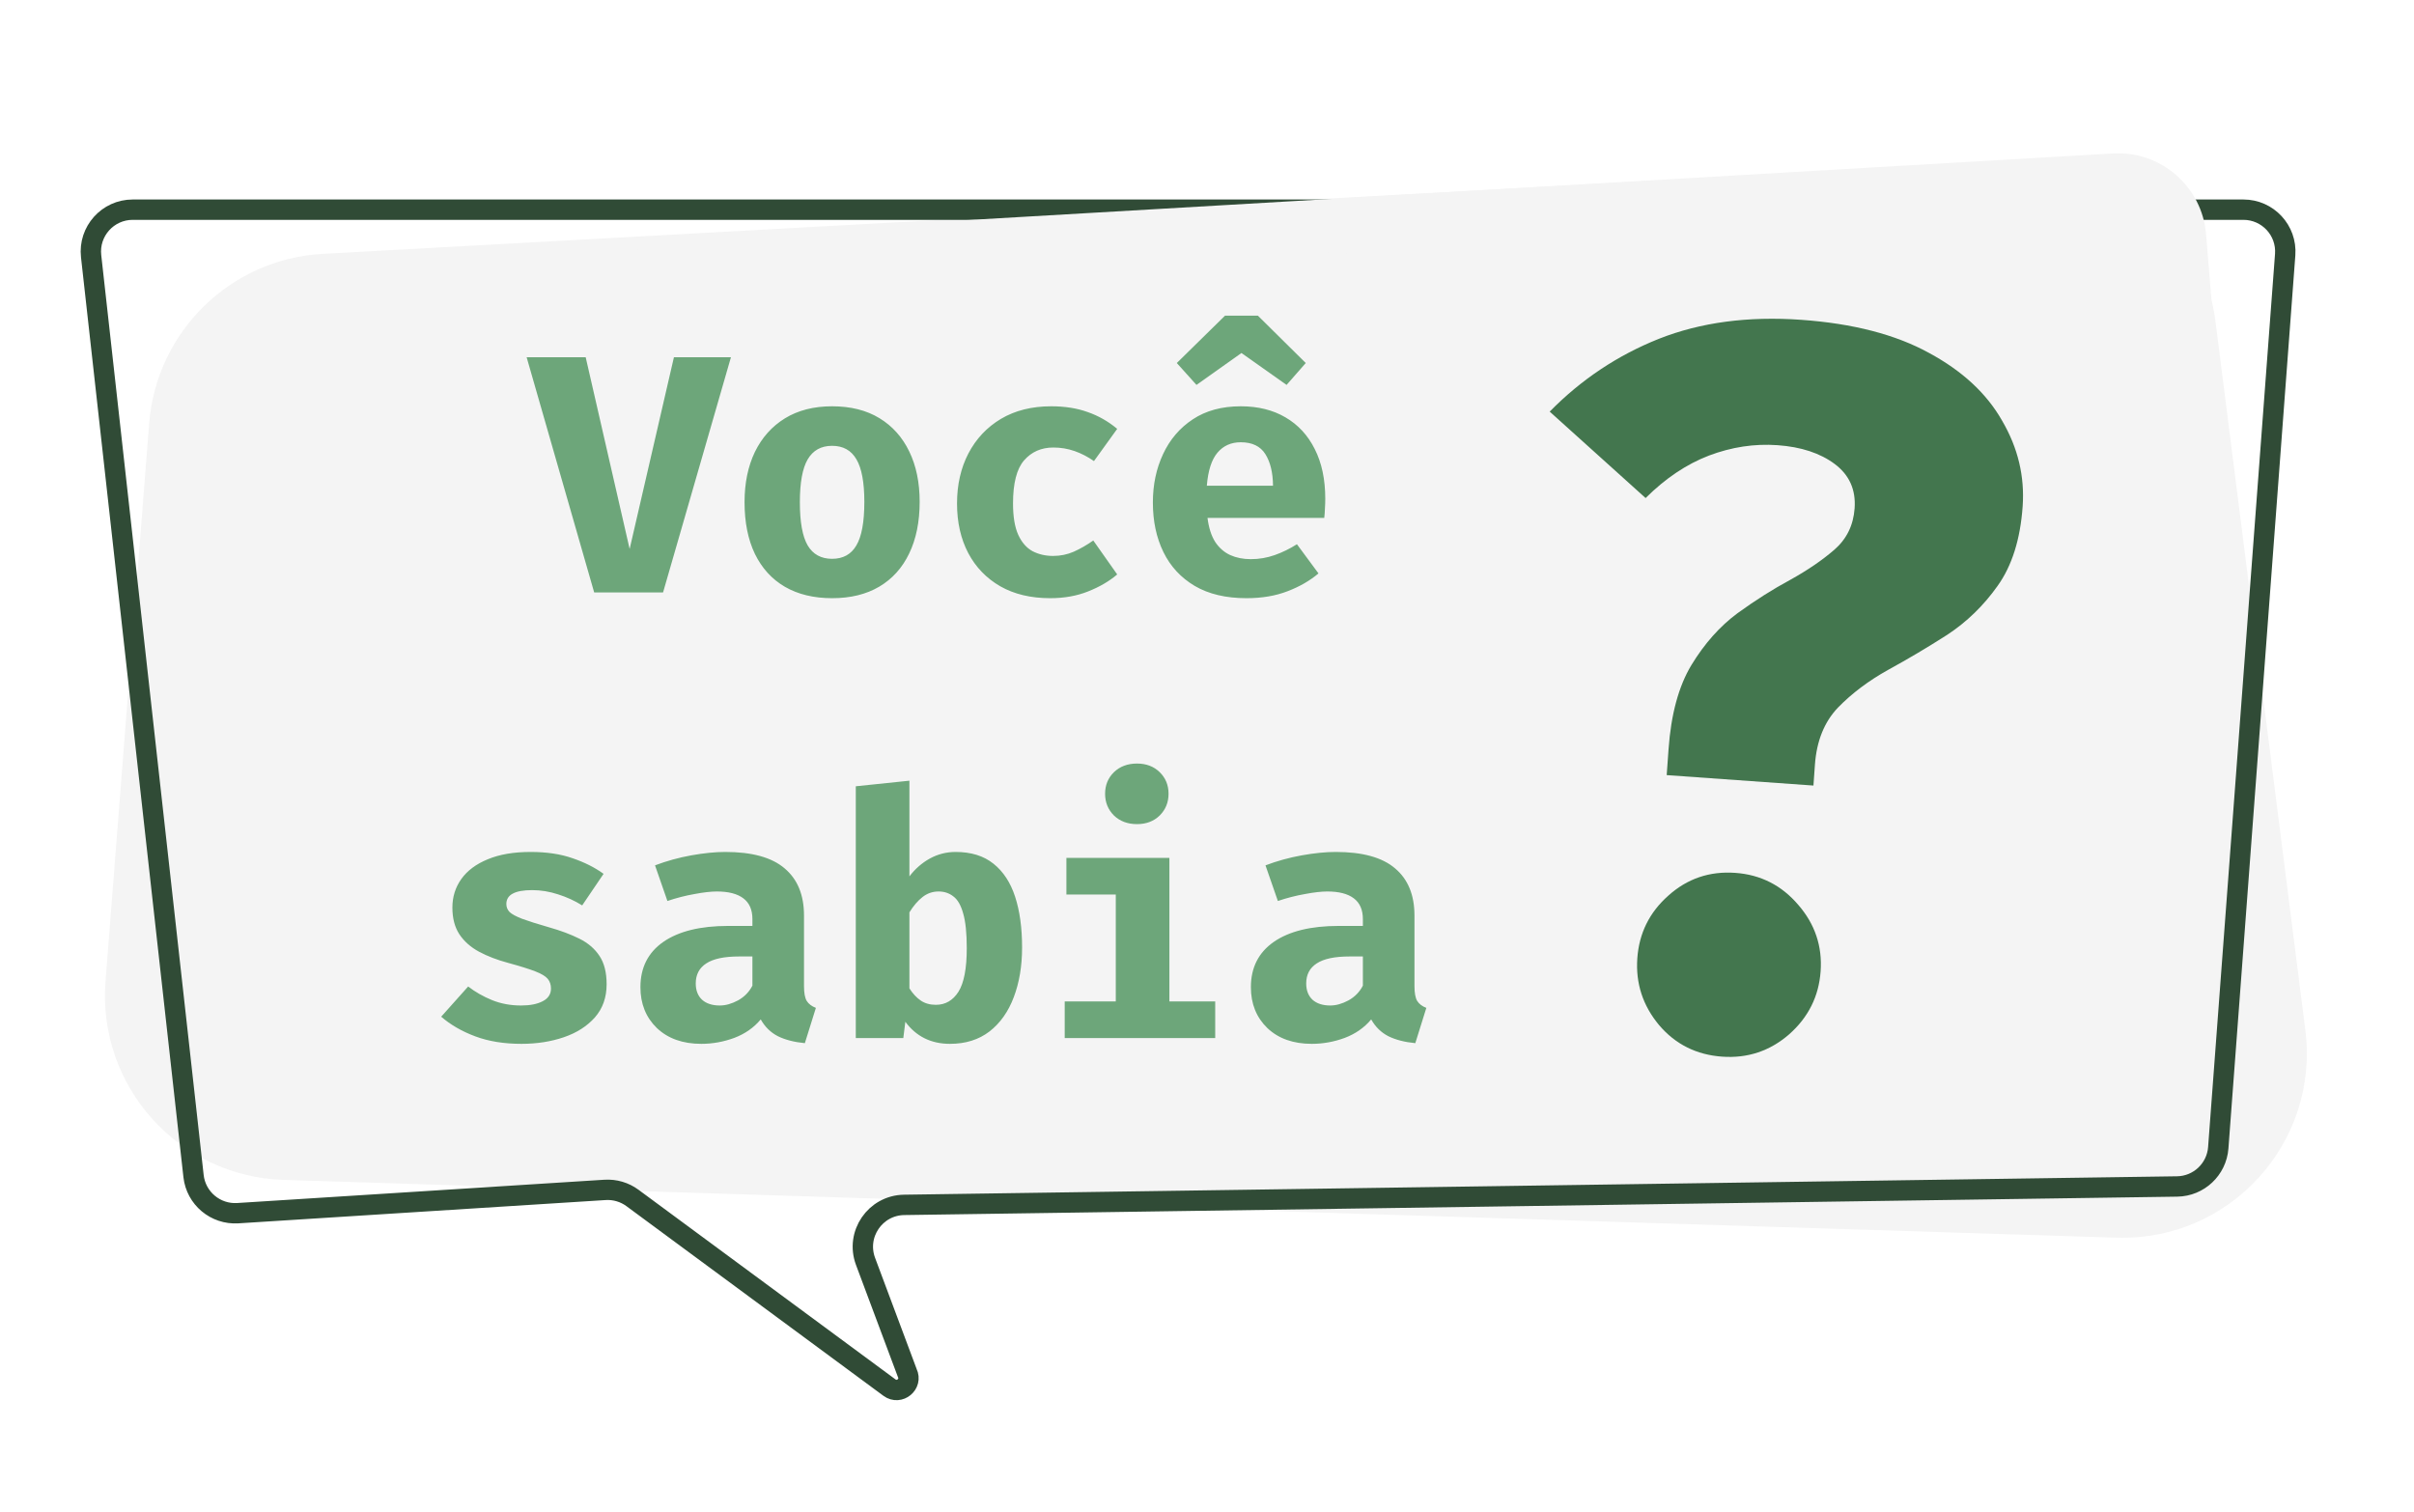
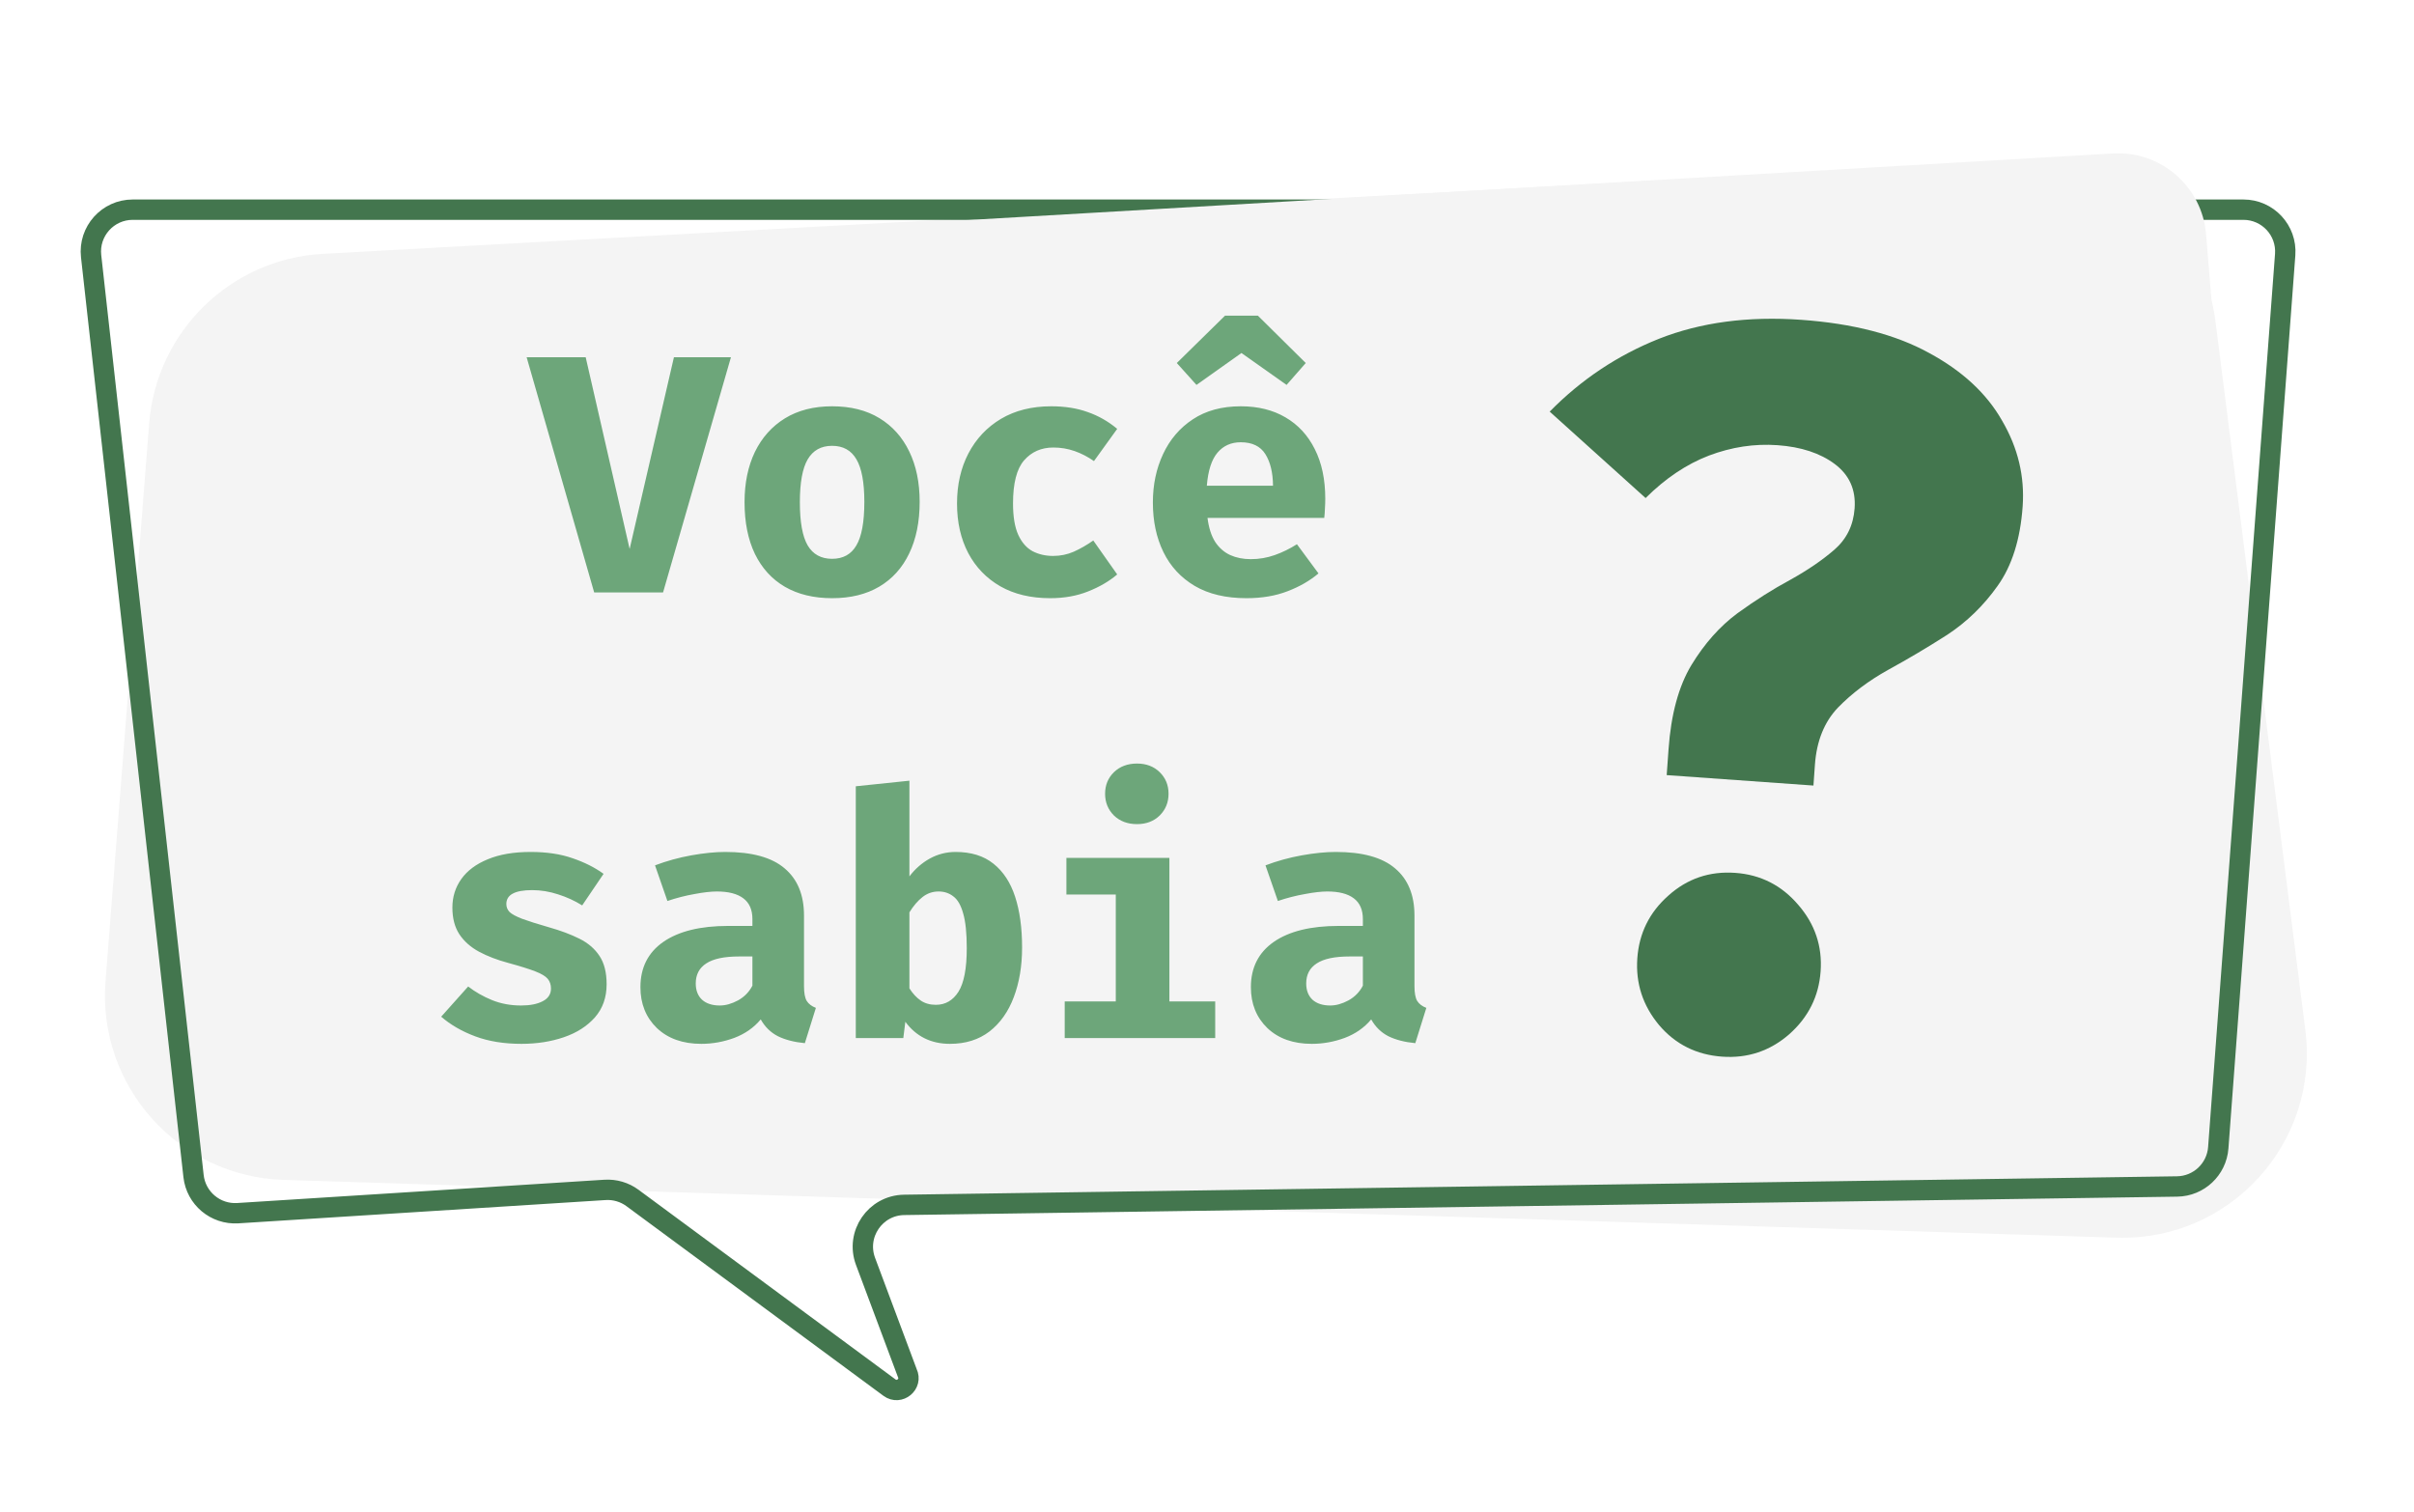
<svg xmlns="http://www.w3.org/2000/svg" width="2134" height="1336" viewBox="0 0 2134 1336" fill="none">
  <path d="M285.403 224.412L1787.85 141.806C1873.24 137.111 1947.75 199.215 1958.5 284.06L2037.96 910.806C2050.56 1010.24 1971.29 1097.38 1871.11 1094.22L250.653 1043.13C157.701 1040.19 86.035 960.212 93.287 867.497L131.848 374.457C138.216 293.036 203.857 228.896 285.403 224.412Z" fill="#F4F4F4" />
-   <path d="M1983.22 185.371L117.32 185.371C95.264 185.371 78.106 204.545 80.547 226.465L171.089 1039.73C173.274 1059.36 190.492 1073.81 210.203 1072.56L534.844 1051.97C543.538 1051.42 552.147 1053.95 559.157 1059.13L786.309 1226.77C795.131 1233.28 806.774 1223.61 802.001 1213.74L765.144 1115.18C756.18 1091.21 773.676 1065.59 799.265 1065.22L1924.61 1048.94C1943.76 1048.67 1959.54 1033.81 1960.97 1014.71L2020.12 225.135C2021.73 203.672 2004.75 185.371 1983.22 185.371Z" stroke="#304B36" stroke-width="18" />
+   <path d="M1983.22 185.371L117.32 185.371C95.264 185.371 78.106 204.545 80.547 226.465L171.089 1039.73C173.274 1059.36 190.492 1073.81 210.203 1072.56L534.844 1051.97C543.538 1051.42 552.147 1053.95 559.157 1059.13L786.309 1226.77C795.131 1233.28 806.774 1223.61 802.001 1213.74L765.144 1115.18C756.18 1091.21 773.676 1065.59 799.265 1065.22L1924.61 1048.94C1943.76 1048.67 1959.54 1033.81 1960.97 1014.71L2020.12 225.135C2021.73 203.672 2004.75 185.371 1983.22 185.371Z" stroke="#43764E" stroke-width="18" />
  <path d="M556.607 485.344L595.757 315.844H646.157L586.157 523.744H525.257L465.557 315.844H517.757L556.607 485.344ZM735.589 359.194C751.989 359.194 765.939 362.694 777.439 369.694C788.939 376.694 797.739 386.544 803.839 399.244C809.939 411.844 812.989 426.644 812.989 443.644C812.989 461.344 809.889 476.594 803.689 489.394C797.589 502.094 788.789 511.844 777.289 518.644C765.789 525.444 751.889 528.844 735.589 528.844C719.389 528.844 705.489 525.494 693.889 518.794C682.389 512.094 673.539 502.394 667.339 489.694C661.239 476.994 658.189 461.744 658.189 443.944C658.189 427.044 661.239 412.244 667.339 399.544C673.539 386.844 682.389 376.944 693.889 369.844C705.489 362.744 719.389 359.194 735.589 359.194ZM735.589 394.144C725.889 394.144 718.689 398.144 713.989 406.144C709.389 414.044 707.089 426.644 707.089 443.944C707.089 461.544 709.389 474.294 713.989 482.194C718.689 490.094 725.889 494.044 735.589 494.044C745.289 494.044 752.439 490.094 757.039 482.194C761.739 474.294 764.089 461.444 764.089 443.644C764.089 426.444 761.739 413.894 757.039 405.994C752.439 398.094 745.289 394.144 735.589 394.144ZM930.922 491.494C937.422 491.494 943.522 490.244 949.222 487.744C955.022 485.144 960.772 481.844 966.472 477.844L987.622 507.844C980.622 513.844 972.072 518.844 961.972 522.844C951.972 526.844 940.772 528.844 928.372 528.844C911.272 528.844 896.572 525.344 884.272 518.344C871.972 511.244 862.522 501.444 855.922 488.944C849.322 476.344 846.022 461.744 846.022 445.144C846.022 428.544 849.372 413.794 856.072 400.894C862.872 387.894 872.472 377.694 884.872 370.294C897.372 362.894 912.172 359.194 929.272 359.194C941.372 359.194 952.122 360.894 961.522 364.294C971.022 367.594 979.722 372.544 987.622 379.144L967.072 407.644C961.672 403.844 955.972 400.894 949.972 398.794C943.972 396.694 937.722 395.644 931.222 395.644C920.522 395.644 911.872 399.444 905.272 407.044C898.772 414.544 895.522 427.244 895.522 445.144C895.522 456.844 897.072 466.094 900.172 472.894C903.272 479.594 907.472 484.394 912.772 487.294C918.172 490.094 924.222 491.494 930.922 491.494ZM1067.45 457.894C1068.55 466.594 1070.8 473.644 1074.2 479.044C1077.7 484.344 1082.15 488.244 1087.55 490.744C1092.95 493.144 1099 494.344 1105.7 494.344C1113 494.344 1120.05 493.144 1126.85 490.744C1133.65 488.344 1140.2 485.144 1146.5 481.144L1165.55 506.944C1158.05 513.344 1148.95 518.594 1138.25 522.694C1127.65 526.794 1115.55 528.844 1101.95 528.844C1083.75 528.844 1068.5 525.244 1056.2 518.044C1043.9 510.744 1034.65 500.744 1028.45 488.044C1022.25 475.344 1019.15 460.744 1019.15 444.244C1019.15 428.544 1022.15 414.294 1028.15 401.494C1034.15 388.594 1042.9 378.344 1054.4 370.744C1066 363.044 1080.15 359.194 1096.85 359.194C1112.05 359.194 1125.2 362.444 1136.3 368.944C1147.5 375.444 1156.15 384.794 1162.25 396.994C1168.45 409.194 1171.55 423.844 1171.55 440.944C1171.55 443.644 1171.45 446.544 1171.25 449.644C1171.15 452.744 1170.95 455.494 1170.65 457.894H1067.45ZM1096.85 390.994C1088.35 390.994 1081.5 394.044 1076.3 400.144C1071.1 406.244 1067.95 415.994 1066.85 429.394H1125.35C1125.25 417.794 1123 408.494 1118.6 401.494C1114.2 394.494 1106.95 390.994 1096.85 390.994ZM1057.7 340.294L1040.3 320.944L1082.9 279.094H1112L1154.3 320.944L1137.35 340.294L1097.45 312.094L1057.7 340.294ZM460.665 888.944C468.565 888.944 474.915 887.694 479.715 885.194C484.615 882.694 487.065 878.944 487.065 873.944C487.065 870.544 486.115 867.694 484.215 865.394C482.315 863.094 478.665 860.894 473.265 858.794C467.865 856.694 459.865 854.194 449.265 851.294C439.565 848.694 430.965 845.394 423.465 841.394C416.065 837.394 410.265 832.244 406.065 825.944C401.965 819.644 399.915 811.794 399.915 802.394C399.915 792.894 402.565 784.444 407.865 777.044C413.165 769.644 420.965 763.844 431.265 759.644C441.565 755.344 454.165 753.194 469.065 753.194C483.265 753.194 495.615 755.044 506.115 758.744C516.715 762.344 525.865 766.944 533.565 772.544L514.665 800.444C508.065 796.344 500.965 793.094 493.365 790.694C485.765 788.194 478.115 786.944 470.415 786.944C462.715 786.944 456.965 787.994 453.165 790.094C449.465 792.094 447.615 795.144 447.615 799.244C447.615 801.944 448.565 804.294 450.465 806.294C452.465 808.194 456.165 810.194 461.565 812.294C466.965 814.294 474.865 816.794 485.265 819.794C495.565 822.694 504.515 826.044 512.115 829.844C519.815 833.644 525.765 838.744 529.965 845.144C534.165 851.444 536.265 859.794 536.265 870.194C536.265 881.794 532.815 891.544 525.915 899.444C519.015 907.244 509.865 913.094 498.465 916.994C487.065 920.894 474.565 922.844 460.965 922.844C445.565 922.844 431.965 920.644 420.165 916.244C408.365 911.844 398.315 906.044 390.015 898.844L413.865 872.144C420.065 876.944 427.065 880.944 434.865 884.144C442.765 887.344 451.365 888.944 460.665 888.944ZM710.748 871.844C710.748 877.844 711.548 882.194 713.148 884.894C714.848 887.594 717.548 889.644 721.248 891.044L711.498 922.244C702.098 921.344 694.148 919.294 687.648 916.094C681.248 912.794 676.198 907.844 672.498 901.244C666.398 908.544 658.598 913.994 649.098 917.594C639.598 921.094 629.898 922.844 619.998 922.844C603.598 922.844 590.498 918.194 580.698 908.894C570.998 899.494 566.148 887.444 566.148 872.744C566.148 855.444 572.898 842.094 586.398 832.694C599.998 823.294 619.098 818.594 643.698 818.594H665.148V812.594C665.148 804.294 662.448 798.144 657.048 794.144C651.748 790.144 643.948 788.144 633.648 788.144C628.548 788.144 621.998 788.894 613.998 790.394C605.998 791.794 597.998 793.844 589.998 796.544L579.048 765.044C589.348 761.144 600.048 758.194 611.148 756.194C622.348 754.194 632.348 753.194 641.148 753.194C664.848 753.194 682.348 758.044 693.648 767.744C705.048 777.344 710.748 791.244 710.748 809.444V871.844ZM636.348 888.944C641.448 888.944 646.798 887.444 652.398 884.444C657.998 881.344 662.248 876.994 665.148 871.394V845.594H653.448C640.248 845.594 630.548 847.644 624.348 851.744C618.148 855.744 615.048 861.644 615.048 869.444C615.048 875.544 616.898 880.344 620.598 883.844C624.398 887.244 629.648 888.944 636.348 888.944ZM803.931 774.794C808.931 768.194 814.931 762.944 821.931 759.044C829.031 755.144 836.631 753.194 844.731 753.194C858.431 753.194 869.581 756.644 878.181 763.544C886.881 770.444 893.281 780.194 897.381 792.794C901.481 805.394 903.531 820.344 903.531 837.644C903.531 854.044 901.081 868.694 896.181 881.594C891.381 894.394 884.231 904.494 874.731 911.894C865.231 919.194 853.581 922.844 839.781 922.844C823.081 922.844 809.931 916.344 800.331 903.344L798.531 917.744H756.531V695.144L803.931 690.194V774.794ZM827.331 888.344C835.731 888.344 842.381 884.494 847.281 876.794C852.181 868.994 854.631 856.144 854.631 838.244C854.631 825.044 853.581 814.844 851.481 807.644C849.481 800.344 846.581 795.294 842.781 792.494C839.081 789.594 834.731 788.144 829.731 788.144C824.431 788.144 819.681 789.794 815.481 793.094C811.281 796.394 807.431 800.894 803.931 806.594V873.794C806.931 878.494 810.281 882.094 813.981 884.594C817.681 887.094 822.131 888.344 827.331 888.344ZM1033.76 758.444V885.344H1074.26V917.744H941.214V885.344H986.364V790.844H942.714V758.444H1033.76ZM1005.11 675.044C1013.31 675.044 1020.01 677.594 1025.21 682.694C1030.41 687.794 1033.01 694.144 1033.01 701.744C1033.01 709.344 1030.41 715.744 1025.21 720.944C1020.01 726.044 1013.31 728.594 1005.11 728.594C996.814 728.594 990.014 726.044 984.714 720.944C979.514 715.744 976.914 709.344 976.914 701.744C976.914 694.144 979.514 687.794 984.714 682.694C990.014 677.594 996.814 675.044 1005.11 675.044ZM1250.4 871.844C1250.4 877.844 1251.2 882.194 1252.8 884.894C1254.5 887.594 1257.2 889.644 1260.9 891.044L1251.15 922.244C1241.75 921.344 1233.8 919.294 1227.3 916.094C1220.9 912.794 1215.85 907.844 1212.15 901.244C1206.05 908.544 1198.25 913.994 1188.75 917.594C1179.25 921.094 1169.55 922.844 1159.65 922.844C1143.25 922.844 1130.15 918.194 1120.35 908.894C1110.65 899.494 1105.8 887.444 1105.8 872.744C1105.8 855.444 1112.55 842.094 1126.05 832.694C1139.65 823.294 1158.75 818.594 1183.35 818.594H1204.8V812.594C1204.8 804.294 1202.1 798.144 1196.7 794.144C1191.4 790.144 1183.6 788.144 1173.3 788.144C1168.2 788.144 1161.65 788.894 1153.65 790.394C1145.65 791.794 1137.65 793.844 1129.65 796.544L1118.7 765.044C1129 761.144 1139.7 758.194 1150.8 756.194C1162 754.194 1172 753.194 1180.8 753.194C1204.5 753.194 1222 758.044 1233.3 767.744C1244.7 777.344 1250.4 791.244 1250.4 809.444V871.844ZM1176 888.944C1181.1 888.944 1186.45 887.444 1192.05 884.444C1197.65 881.344 1201.9 876.994 1204.8 871.394V845.594H1193.1C1179.9 845.594 1170.2 847.644 1164 851.744C1157.8 855.744 1154.7 861.644 1154.7 869.444C1154.7 875.544 1156.55 880.344 1160.25 883.844C1164.05 887.244 1169.3 888.944 1176 888.944Z" fill="#6DA67A" />
  <path d="M1592.27 282.739C1638.05 285.999 1675.71 295.748 1705.23 311.986C1734.77 327.925 1756.35 347.958 1769.97 372.087C1783.91 395.937 1789.94 421.179 1788.04 447.811C1785.97 476.838 1778.59 500.223 1765.9 517.966C1753.53 535.431 1738.67 549.862 1721.31 561.258C1703.98 572.355 1686.55 582.693 1669.03 592.273C1651.8 601.874 1637.02 613.002 1624.69 625.658C1612.66 638.336 1605.9 655.148 1604.41 676.095L1603.1 694.498L1473.38 685.261L1475.01 662.369C1477.2 631.547 1483.93 606.763 1495.19 588.015C1506.77 568.99 1520.34 553.715 1535.9 542.191C1551.76 530.688 1567.35 520.82 1582.67 512.588C1598.01 504.056 1610.98 495.205 1621.55 486.033C1632.45 476.583 1638.43 464.377 1639.5 449.415C1640.67 432.957 1634.83 419.909 1621.99 410.272C1609.14 400.635 1592.24 395.071 1571.29 393.579C1550.95 392.13 1530.73 395.202 1510.64 402.794C1490.85 410.408 1472.21 422.916 1454.73 440.318L1369.94 363.903C1397.83 335.512 1430.04 314.045 1466.56 299.503C1503.39 284.982 1545.29 279.394 1592.27 282.739ZM1533.99 771.685C1556.44 773.283 1575.01 782.726 1589.72 800.015C1604.45 817.004 1611.03 836.57 1609.45 858.714C1607.88 880.858 1598.58 899.445 1581.57 914.475C1564.58 929.205 1544.87 935.772 1522.42 934.174C1499.68 932.554 1481.09 923.261 1466.66 906.293C1452.25 889.026 1445.84 869.32 1447.41 847.176C1448.99 825.032 1458.12 806.584 1474.81 791.832C1491.52 776.781 1511.25 770.066 1533.99 771.685Z" fill="#43764E" />
  <path d="M1867.93 135.666L310.472 226.244C1027.57 209.059 1438.88 198.151 1843.84 344.466C1899.45 364.559 1959.59 321.558 1954.75 262.627L1950.2 207.155C1946.74 164.942 1910.22 133.207 1867.93 135.666Z" fill="#F4F4F4" />
</svg>
